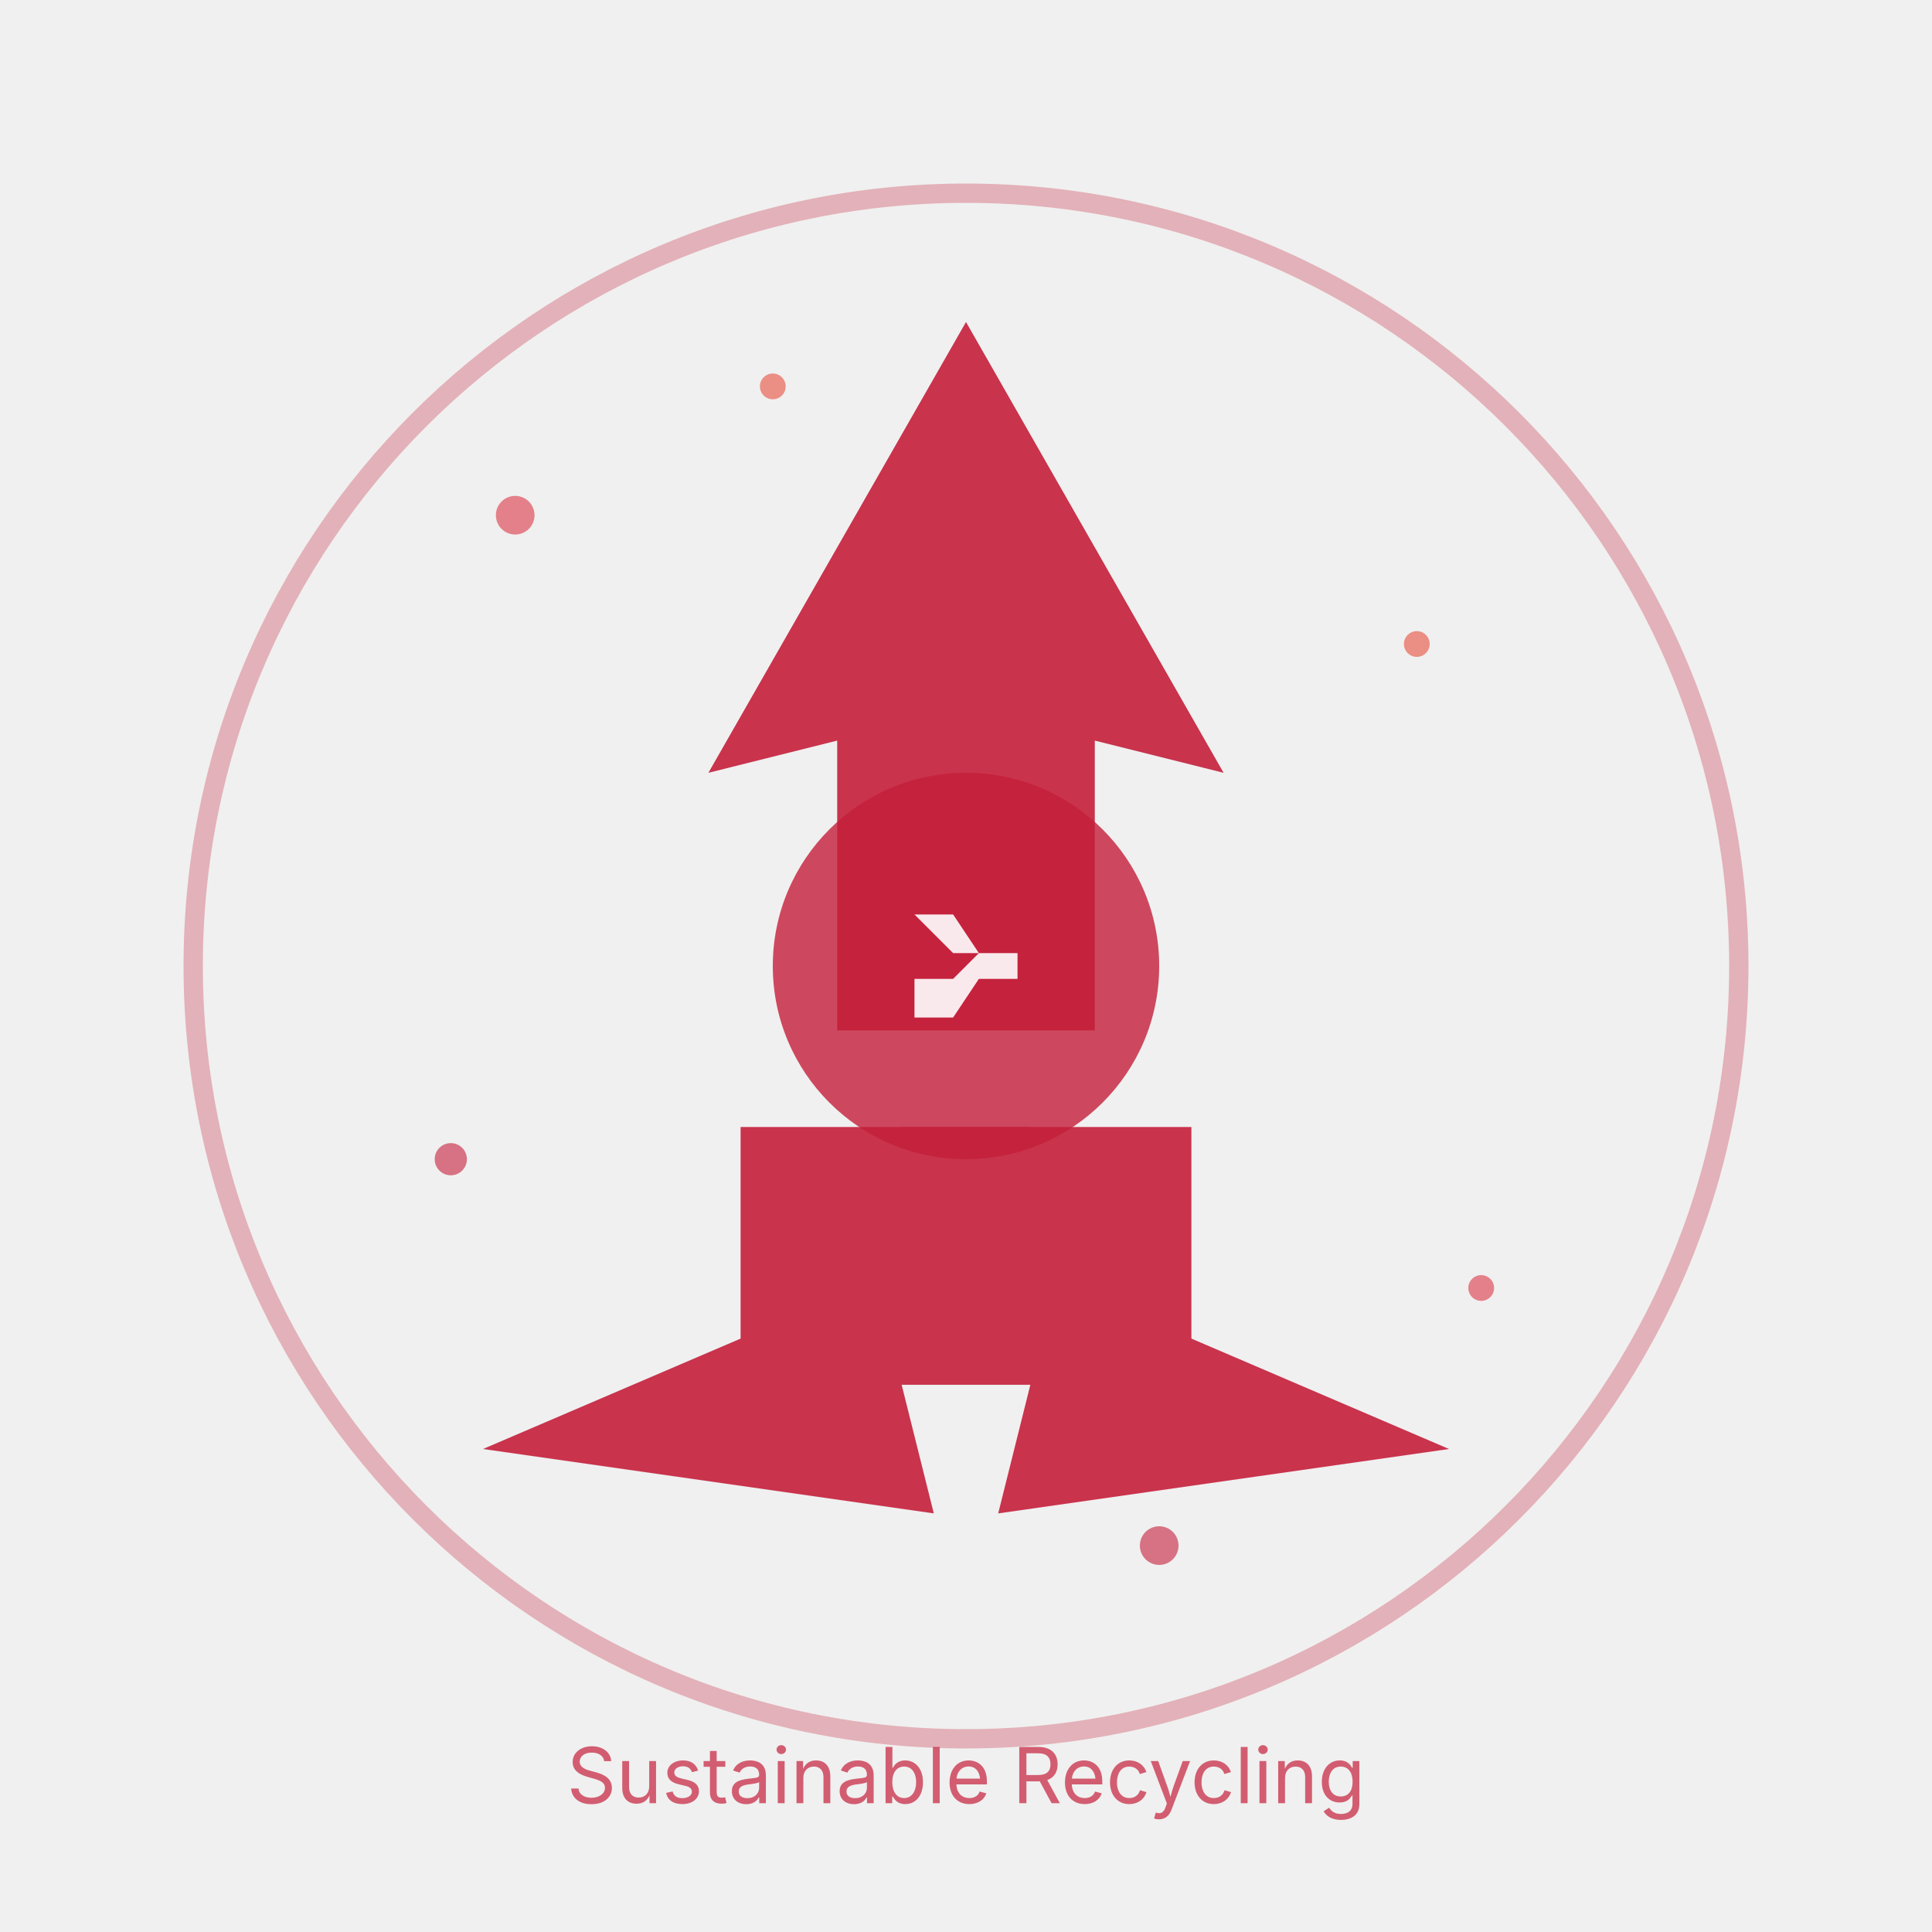
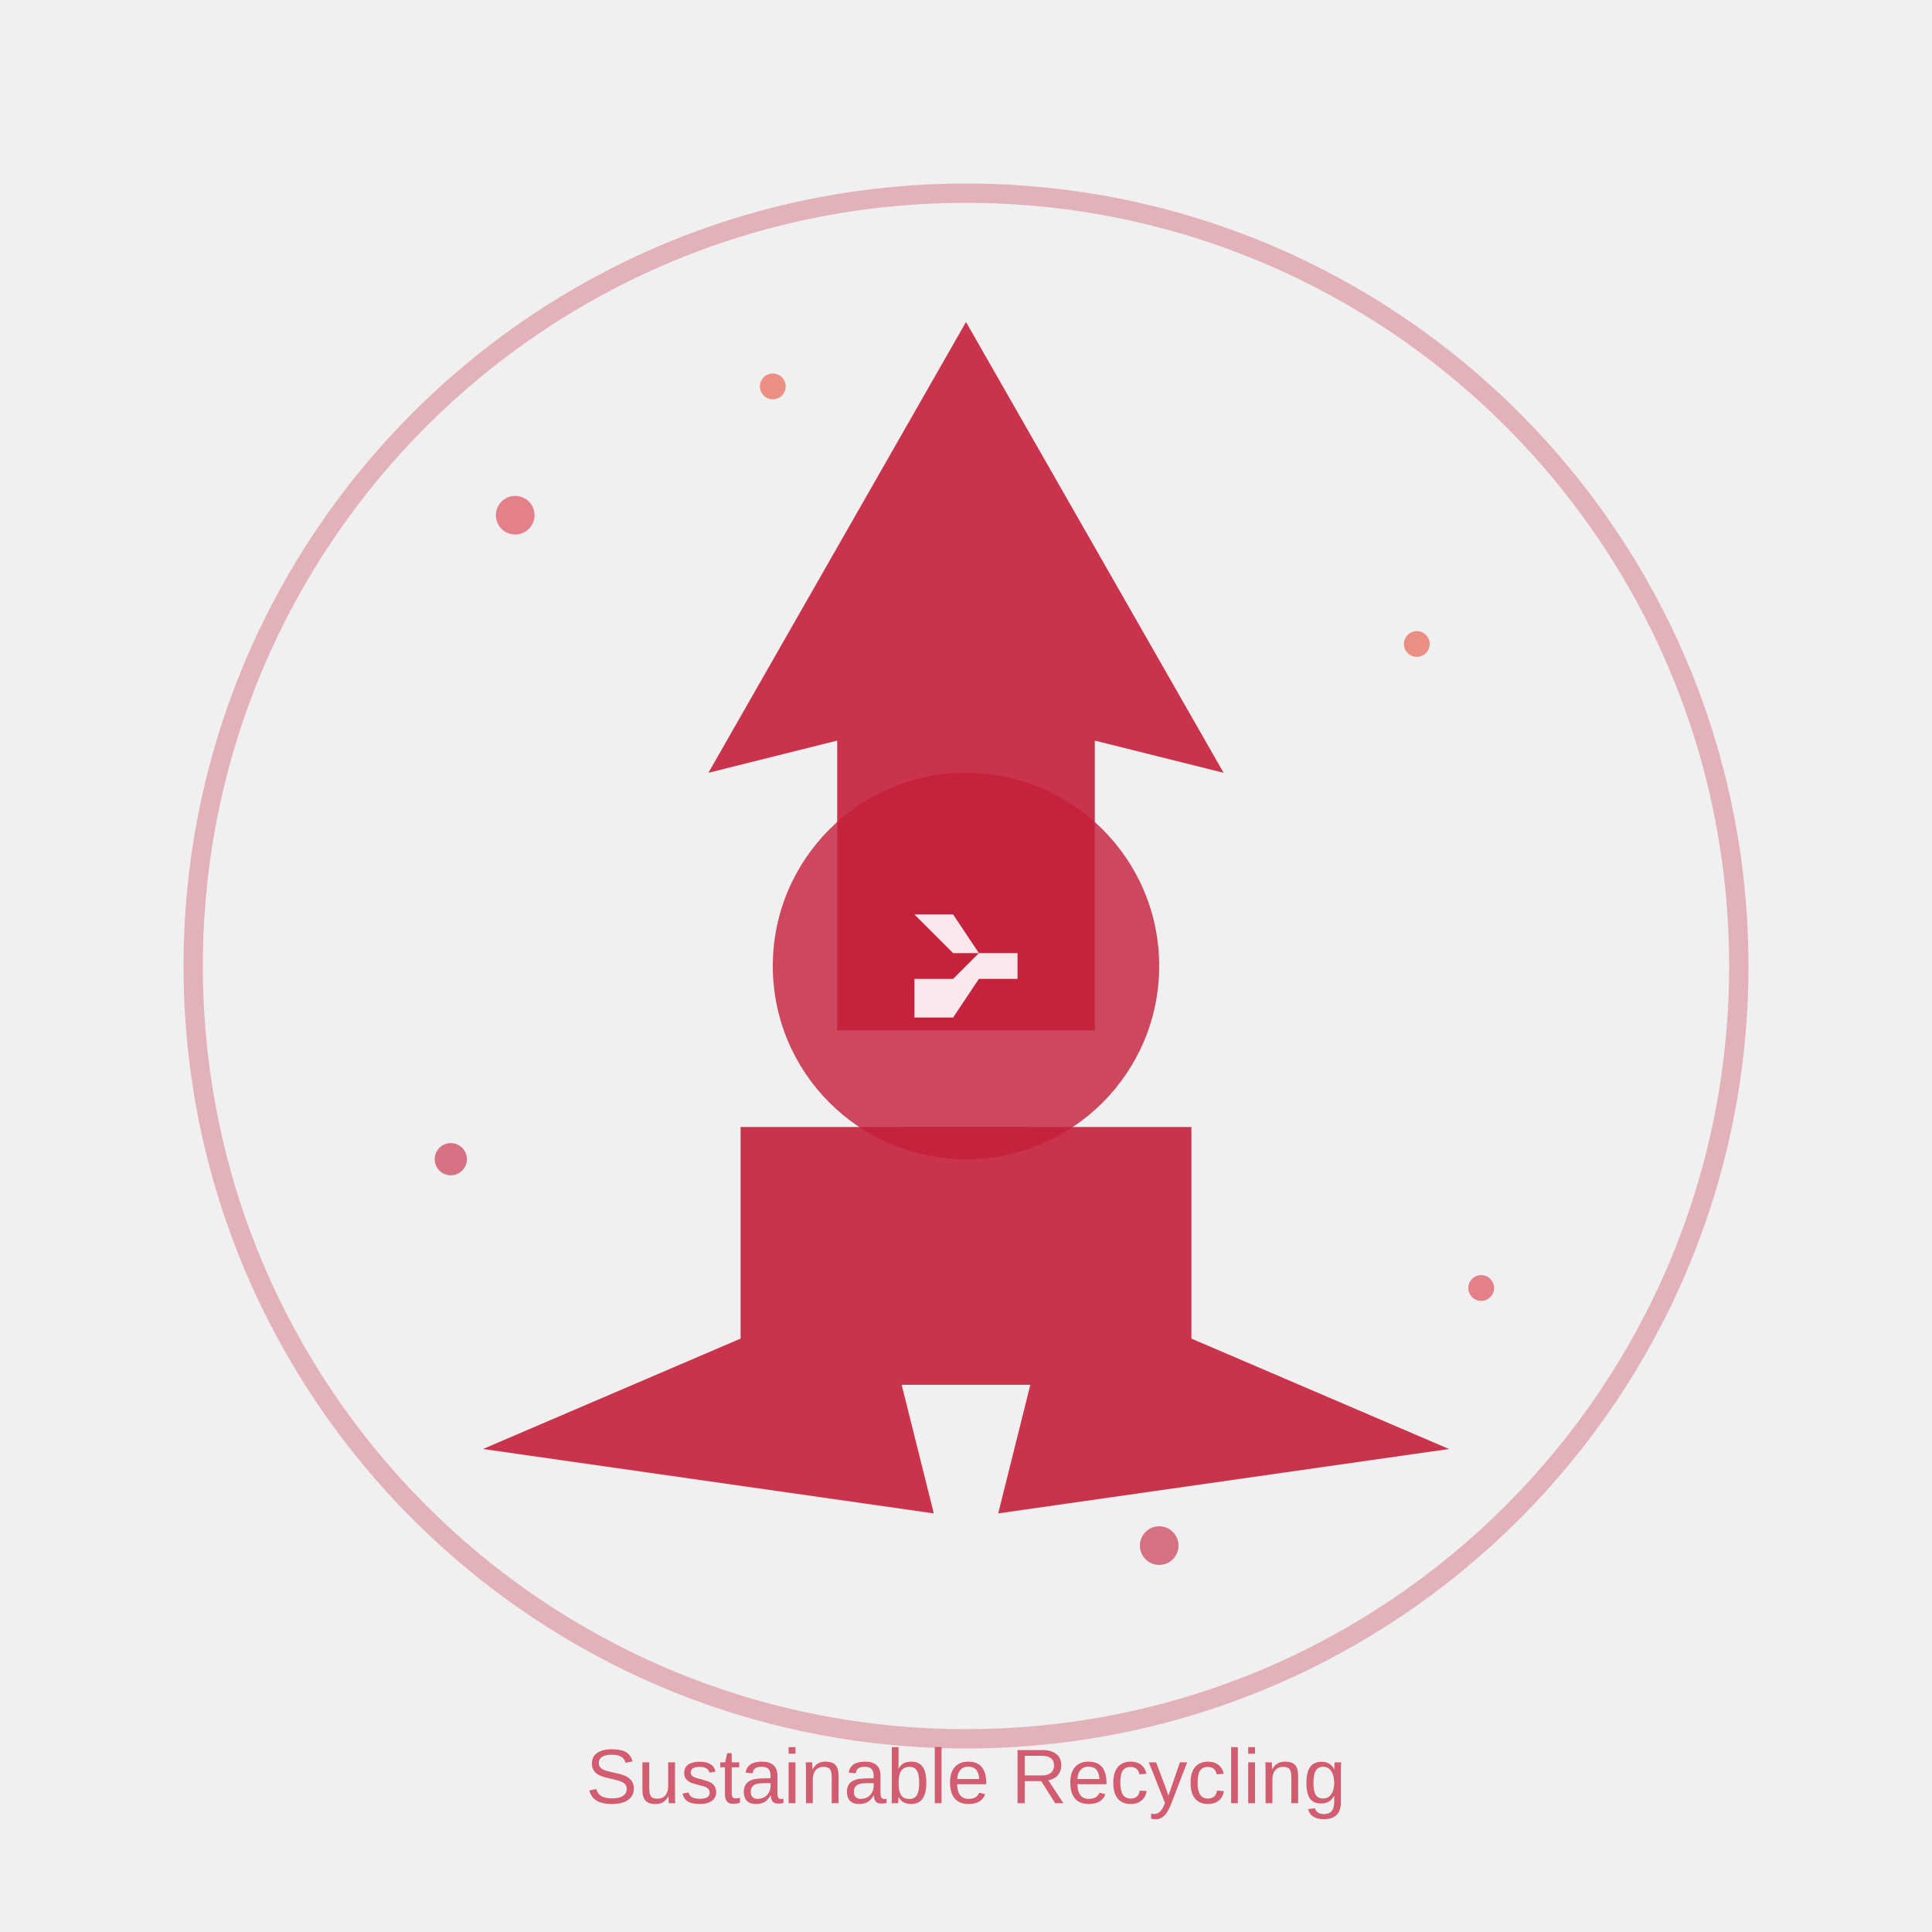
- <svg xmlns="http://www.w3.org/2000/svg" width="375" height="375" viewBox="0 0 300 300" fill="none">
-   <circle cx="150" cy="150" r="120" stroke="rgba(196, 30, 58, 0.3)" stroke-width="3" fill="none" />
-   <g class="recycling-arrows" opacity="0.9">
+ <svg xmlns="http://www.w3.org/2000/svg" width="375" height="375" viewBox="0 0 300 300">
+   <circle cx="150" cy="150" r="120" stroke="#C41E3A" stroke-width="3" fill="none" opacity="0.3" />
+   <g opacity="0.9">
    <path d="M150 50 L190 120 L170 115 L170 160 L130 160 L130 115 L110 120 Z" fill="#C41E3A" />
    <path d="M225 225 L155 195 L160 175 L115 175 L115 215 L160 215 L155 235 Z" fill="#C41E3A" />
    <path d="M75 225 L145 195 L140 175 L185 175 L185 215 L140 215 L145 235 Z" fill="#C41E3A" />
  </g>
  <circle cx="150" cy="150" r="30" fill="#C41E3A" opacity="0.8" />
-   <g transform="translate(150, 150)" fill="white">
-     <path d="M-8 -8 L-2 -8 L2 -2 L8 -2 L8 2 L2 2 L-2 8 L-8 8 L-8 2 L-2 2 L2 -2 L-2 -2 Z" opacity="0.9" />
-   </g>
-   <g class="particles" opacity="0.6">
+   <path d="M142 142 L148 142 L152 148 L158 148 L158 152 L152 152 L148 158 L142 158 L142 152 L148 152 L152 148 L148 148 Z" fill="white" opacity="0.9" />
+   <g opacity="0.6">
    <circle cx="80" cy="80" r="3" fill="#DC3545" />
    <circle cx="220" cy="100" r="2" fill="#E74C3C" />
    <circle cx="70" cy="180" r="2.5" fill="#C41E3A" />
    <circle cx="230" cy="200" r="2" fill="#DC3545" />
    <circle cx="120" cy="60" r="2" fill="#E74C3C" />
    <circle cx="180" cy="240" r="3" fill="#C41E3A" />
  </g>
-   <text x="150" y="280" text-anchor="middle" fill="#C41E3A" font-family="Inter, sans-serif" font-size="12" opacity="0.7">
-         Sustainable Recycling
-     </text>
+   <text x="150" y="280" text-anchor="middle" fill="#C41E3A" font-family="Arial, sans-serif" font-size="12" opacity="0.7">Sustainable Recycling</text>
</svg>
